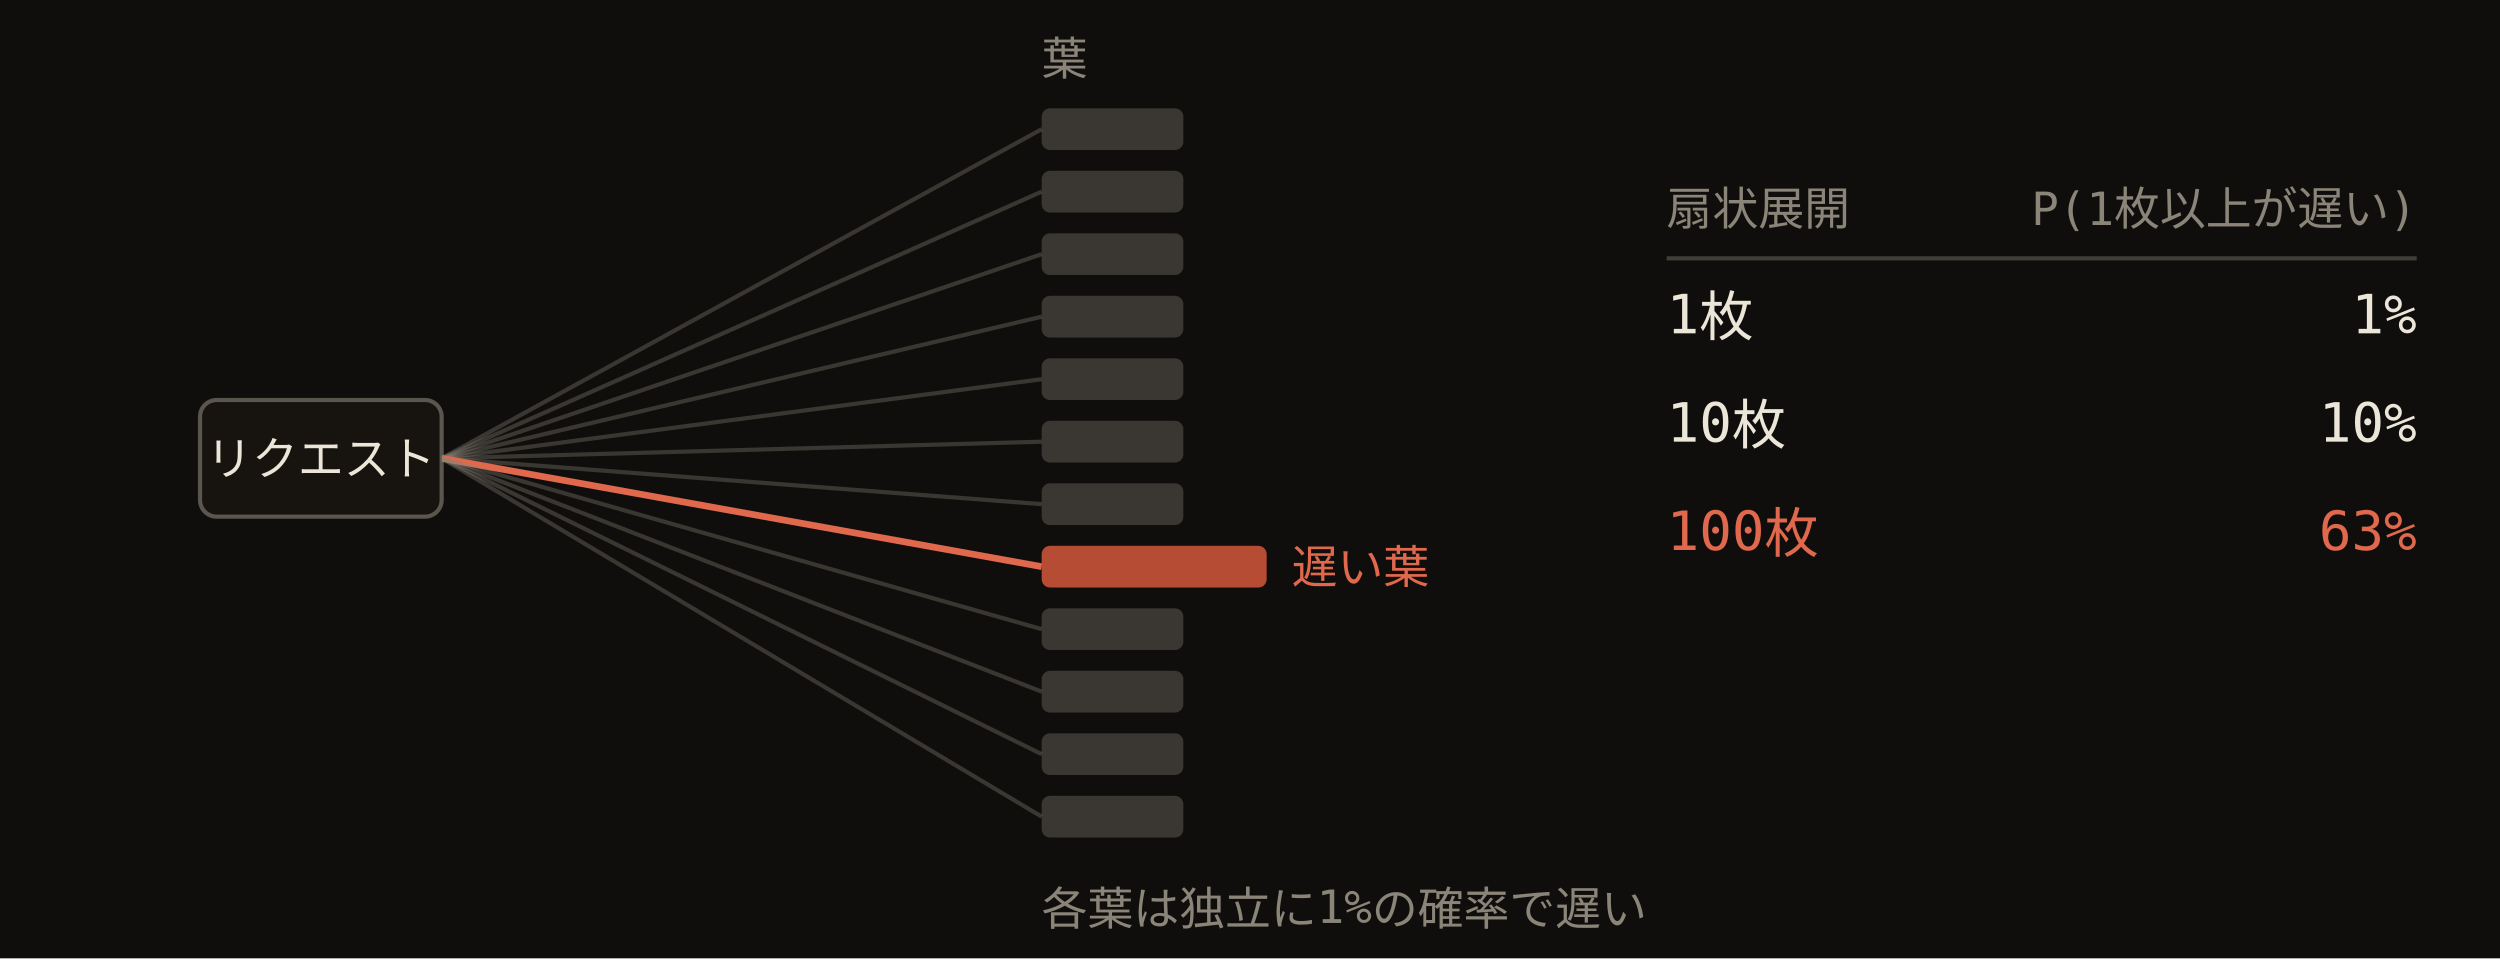
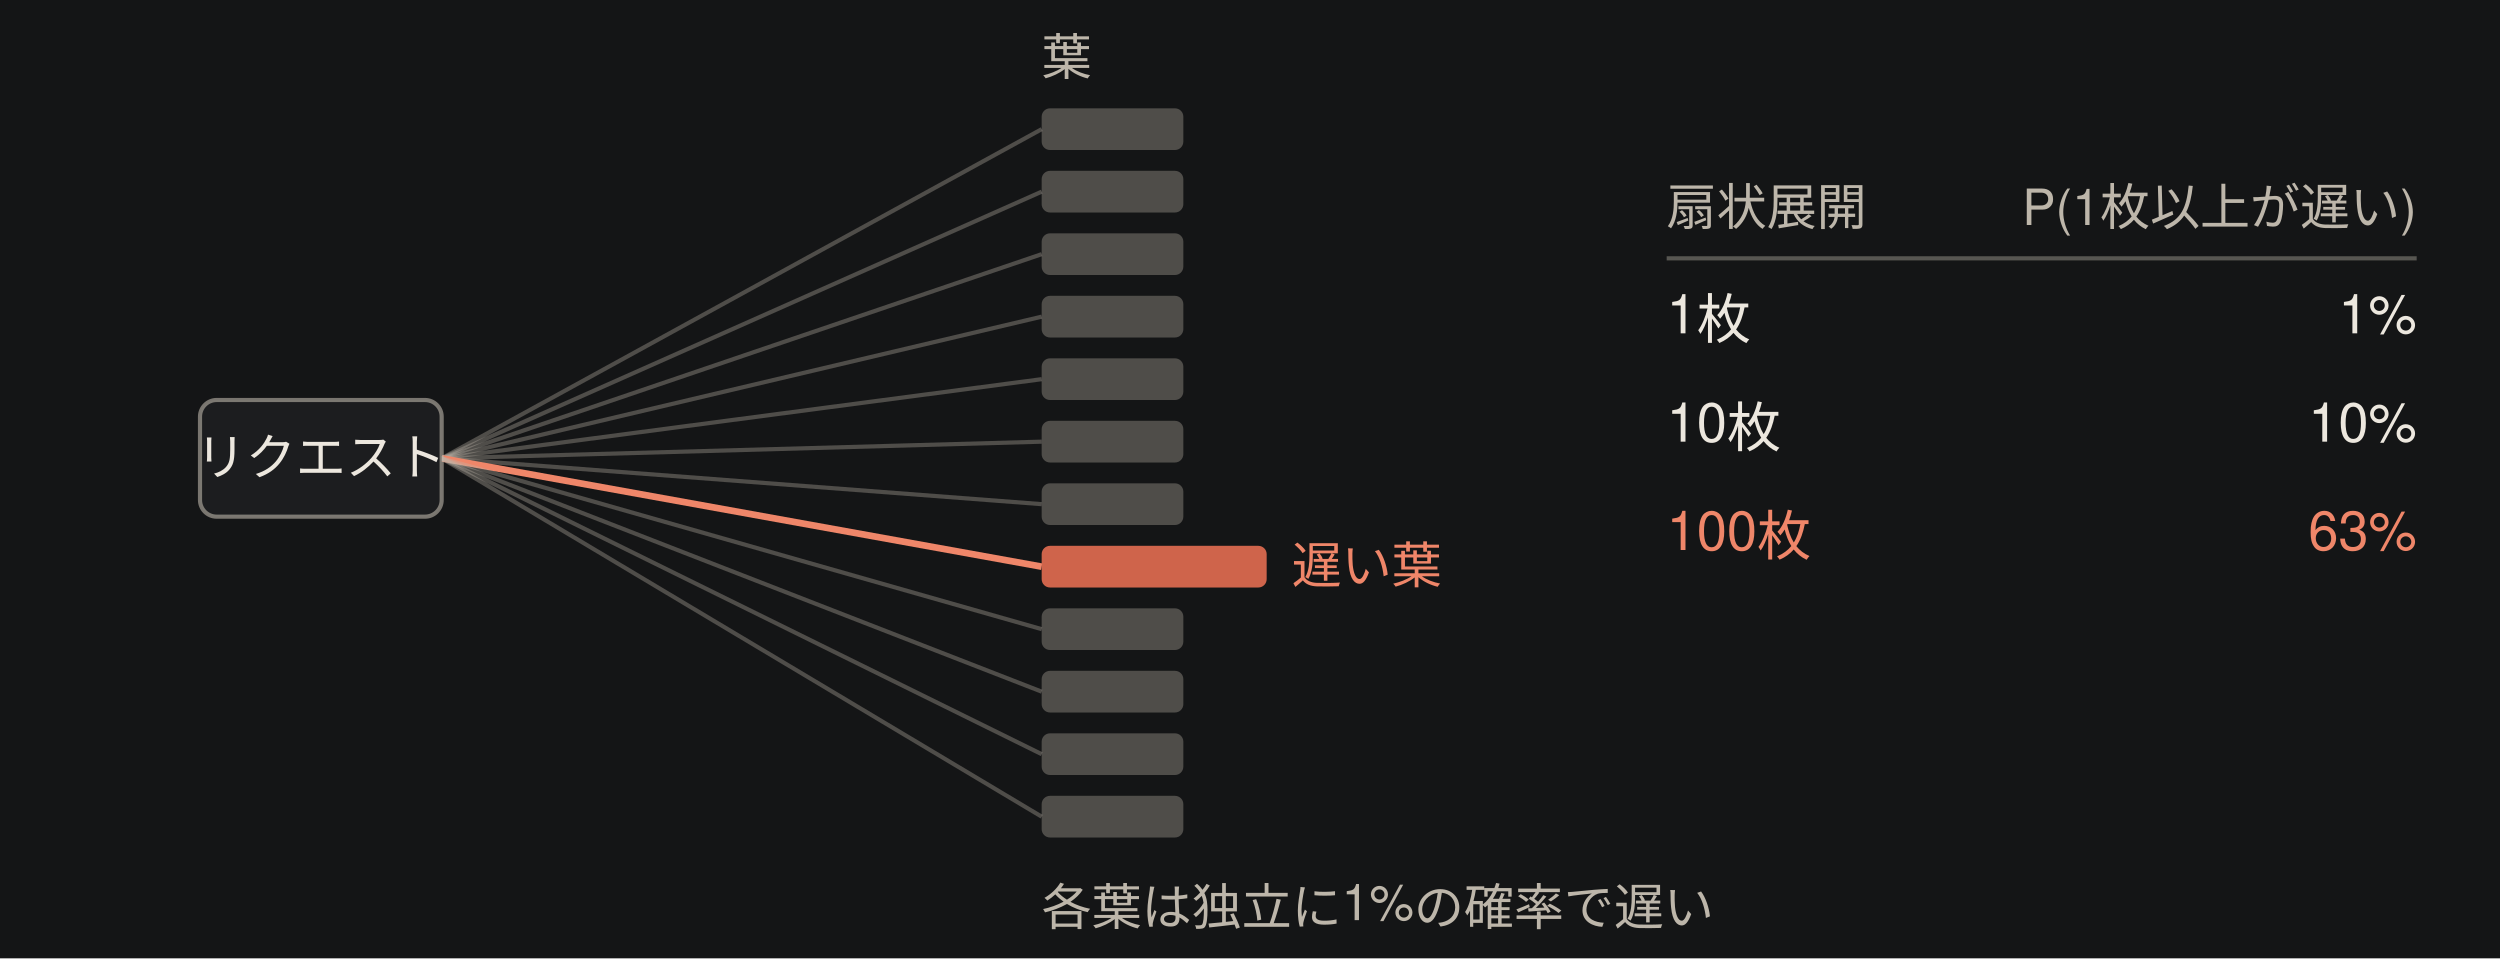
<svg xmlns="http://www.w3.org/2000/svg" width="600" height="230" viewBox="0 0 600 230" role="img">
-   <rect width="600" height="230" fill="#100e0c" />
+   <rect width="600" height="230" fill="#141516" />
  <g>
-     <line x1="106" y1="110" x2="250" y2="31" stroke="#8b8478" stroke-opacity="0.35" stroke-width="1" />
-     <rect x="250" y="26" width="34" height="10" rx="2" fill="#8b8478" fill-opacity="0.35" />
+     <line x1="106" y1="110" x2="250" y2="31" stroke="#bdb6aa" stroke-opacity="0.35" stroke-width="1" />
+     <rect x="250" y="26" width="34" height="10" rx="2" fill="#bdb6aa" fill-opacity="0.35" />
  </g>
  <g>
-     <line x1="106" y1="110" x2="250" y2="46" stroke="#8b8478" stroke-opacity="0.35" stroke-width="1" />
-     <rect x="250" y="41" width="34" height="10" rx="2" fill="#8b8478" fill-opacity="0.35" />
+     <line x1="106" y1="110" x2="250" y2="46" stroke="#bdb6aa" stroke-opacity="0.35" stroke-width="1" />
+     <rect x="250" y="41" width="34" height="10" rx="2" fill="#bdb6aa" fill-opacity="0.35" />
  </g>
  <g>
-     <line x1="106" y1="110" x2="250" y2="61" stroke="#8b8478" stroke-opacity="0.35" stroke-width="1" />
-     <rect x="250" y="56" width="34" height="10" rx="2" fill="#8b8478" fill-opacity="0.35" />
+     <line x1="106" y1="110" x2="250" y2="61" stroke="#bdb6aa" stroke-opacity="0.35" stroke-width="1" />
+     <rect x="250" y="56" width="34" height="10" rx="2" fill="#bdb6aa" fill-opacity="0.35" />
  </g>
  <g>
-     <line x1="106" y1="110" x2="250" y2="76" stroke="#8b8478" stroke-opacity="0.35" stroke-width="1" />
-     <rect x="250" y="71" width="34" height="10" rx="2" fill="#8b8478" fill-opacity="0.35" />
+     <line x1="106" y1="110" x2="250" y2="76" stroke="#bdb6aa" stroke-opacity="0.35" stroke-width="1" />
+     <rect x="250" y="71" width="34" height="10" rx="2" fill="#bdb6aa" fill-opacity="0.35" />
  </g>
  <g>
-     <line x1="106" y1="110" x2="250" y2="91" stroke="#8b8478" stroke-opacity="0.35" stroke-width="1" />
-     <rect x="250" y="86" width="34" height="10" rx="2" fill="#8b8478" fill-opacity="0.35" />
+     <line x1="106" y1="110" x2="250" y2="91" stroke="#bdb6aa" stroke-opacity="0.35" stroke-width="1" />
+     <rect x="250" y="86" width="34" height="10" rx="2" fill="#bdb6aa" fill-opacity="0.35" />
  </g>
  <g>
-     <line x1="106" y1="110" x2="250" y2="106" stroke="#8b8478" stroke-opacity="0.35" stroke-width="1" />
-     <rect x="250" y="101" width="34" height="10" rx="2" fill="#8b8478" fill-opacity="0.35" />
+     <line x1="106" y1="110" x2="250" y2="106" stroke="#bdb6aa" stroke-opacity="0.35" stroke-width="1" />
+     <rect x="250" y="101" width="34" height="10" rx="2" fill="#bdb6aa" fill-opacity="0.35" />
  </g>
  <g>
-     <line x1="106" y1="110" x2="250" y2="121" stroke="#8b8478" stroke-opacity="0.35" stroke-width="1" />
-     <rect x="250" y="116" width="34" height="10" rx="2" fill="#8b8478" fill-opacity="0.35" />
+     <line x1="106" y1="110" x2="250" y2="121" stroke="#bdb6aa" stroke-opacity="0.35" stroke-width="1" />
+     <rect x="250" y="116" width="34" height="10" rx="2" fill="#bdb6aa" fill-opacity="0.35" />
  </g>
  <g>
-     <line x1="106" y1="110" x2="250" y2="136" stroke="#e0684c" stroke-opacity="1" stroke-width="1.6" />
-     <rect x="250" y="131" width="54" height="10" rx="2" fill="#c9543a" fill-opacity="0.9" />
+     <line x1="106" y1="110" x2="250" y2="136" stroke="#ef8669" stroke-opacity="1" stroke-width="1.6" />
+     <rect x="250" y="131" width="54" height="10" rx="2" fill="#e36d51" fill-opacity="0.9" />
  </g>
  <g>
-     <line x1="106" y1="110" x2="250" y2="151" stroke="#8b8478" stroke-opacity="0.35" stroke-width="1" />
-     <rect x="250" y="146" width="34" height="10" rx="2" fill="#8b8478" fill-opacity="0.35" />
+     <line x1="106" y1="110" x2="250" y2="151" stroke="#bdb6aa" stroke-opacity="0.35" stroke-width="1" />
+     <rect x="250" y="146" width="34" height="10" rx="2" fill="#bdb6aa" fill-opacity="0.35" />
  </g>
  <g>
-     <line x1="106" y1="110" x2="250" y2="166" stroke="#8b8478" stroke-opacity="0.35" stroke-width="1" />
-     <rect x="250" y="161" width="34" height="10" rx="2" fill="#8b8478" fill-opacity="0.35" />
+     <line x1="106" y1="110" x2="250" y2="166" stroke="#bdb6aa" stroke-opacity="0.35" stroke-width="1" />
+     <rect x="250" y="161" width="34" height="10" rx="2" fill="#bdb6aa" fill-opacity="0.35" />
  </g>
  <g>
-     <line x1="106" y1="110" x2="250" y2="181" stroke="#8b8478" stroke-opacity="0.35" stroke-width="1" />
-     <rect x="250" y="176" width="34" height="10" rx="2" fill="#8b8478" fill-opacity="0.35" />
+     <line x1="106" y1="110" x2="250" y2="181" stroke="#bdb6aa" stroke-opacity="0.35" stroke-width="1" />
+     <rect x="250" y="176" width="34" height="10" rx="2" fill="#bdb6aa" fill-opacity="0.35" />
  </g>
  <g>
-     <line x1="106" y1="110" x2="250" y2="196" stroke="#8b8478" stroke-opacity="0.35" stroke-width="1" />
-     <rect x="250" y="191" width="34" height="10" rx="2" fill="#8b8478" fill-opacity="0.35" />
+     <line x1="106" y1="110" x2="250" y2="196" stroke="#bdb6aa" stroke-opacity="0.35" stroke-width="1" />
+     <rect x="250" y="191" width="34" height="10" rx="2" fill="#bdb6aa" fill-opacity="0.35" />
  </g>
-   <rect x="48" y="96" width="58" height="28" rx="4" fill="#171410" stroke="#8b8478" stroke-opacity="0.6" />
-   <text x="77" y="114" text-anchor="middle" font-family="ui-monospace, SFMono-Regular, Menlo, monospace" font-size="11" fill="#ece6d9">リクエスト</text>
-   <text x="250" y="18" font-family="ui-monospace, SFMono-Regular, Menlo, monospace" font-size="11" fill="#8b8478">葉</text>
-   <text x="310" y="140" font-family="ui-monospace, SFMono-Regular, Menlo, monospace" font-size="11" fill="#e0684c">遅い葉</text>
-   <text x="250" y="222" font-family="ui-monospace, SFMono-Regular, Menlo, monospace" font-size="11" fill="#8b8478">各葉は独立に1%の確率で遅い</text>
+   <rect x="48" y="96" width="58" height="28" rx="4" fill="#1c1d1f" stroke="#bdb6aa" stroke-opacity="0.6" />
+   <text x="77" y="114" text-anchor="middle" font-family="'Atkinson Hyperlegible Next', system-ui, -apple-system, 'Segoe UI', Helvetica, Arial, sans-serif" font-size="12" fill="#ece7de">リクエスト</text>
+   <text x="250" y="18" font-family="'Atkinson Hyperlegible Next', system-ui, -apple-system, 'Segoe UI', Helvetica, Arial, sans-serif" font-size="12" fill="#bdb6aa">葉</text>
+   <text x="310" y="140" font-family="'Atkinson Hyperlegible Next', system-ui, -apple-system, 'Segoe UI', Helvetica, Arial, sans-serif" font-size="12" fill="#ef8669">遅い葉</text>
+   <text x="250" y="222" font-family="'Atkinson Hyperlegible Next', system-ui, -apple-system, 'Segoe UI', Helvetica, Arial, sans-serif" font-size="12" fill="#bdb6aa">各葉は独立に1%の確率で遅い</text>
  <g>
-     <text x="400" y="54" font-family="ui-monospace, SFMono-Regular, Menlo, monospace" font-size="11" fill="#8b8478">扇状展開</text>
-     <text x="580" y="54" text-anchor="end" font-family="ui-monospace, SFMono-Regular, Menlo, monospace" font-size="11" fill="#8b8478">P(1枚以上が遅い)</text>
-     <line x1="400" y1="62" x2="580" y2="62" stroke="#8b8478" stroke-opacity="0.4" />
+     <text x="400" y="54" font-family="'Atkinson Hyperlegible Next', system-ui, -apple-system, 'Segoe UI', Helvetica, Arial, sans-serif" font-size="12" fill="#bdb6aa">扇状展開</text>
+     <text x="580" y="54" text-anchor="end" font-family="'Atkinson Hyperlegible Next', system-ui, -apple-system, 'Segoe UI', Helvetica, Arial, sans-serif" font-size="12" fill="#bdb6aa">P(1枚以上が遅い)</text>
+     <line x1="400" y1="62" x2="580" y2="62" stroke="#bdb6aa" stroke-opacity="0.4" />
  </g>
  <g>
-     <text x="400" y="80" font-family="ui-monospace, SFMono-Regular, Menlo, monospace" font-size="13" fill="#ece6d9">1枚</text>
-     <text x="580" y="80" text-anchor="end" font-family="ui-monospace, SFMono-Regular, Menlo, monospace" font-size="13" fill="#ece6d9">1%</text>
+     <text x="400" y="80" font-family="'Atkinson Hyperlegible Next', system-ui, -apple-system, 'Segoe UI', Helvetica, Arial, sans-serif" font-size="13" fill="#ece7de">1枚</text>
+     <text x="580" y="80" text-anchor="end" font-family="'Atkinson Hyperlegible Next', system-ui, -apple-system, 'Segoe UI', Helvetica, Arial, sans-serif" font-size="13" fill="#ece7de">1%</text>
  </g>
  <g>
-     <text x="400" y="106" font-family="ui-monospace, SFMono-Regular, Menlo, monospace" font-size="13" fill="#ece6d9">10枚</text>
-     <text x="580" y="106" text-anchor="end" font-family="ui-monospace, SFMono-Regular, Menlo, monospace" font-size="13" fill="#ece6d9">10%</text>
+     <text x="400" y="106" font-family="'Atkinson Hyperlegible Next', system-ui, -apple-system, 'Segoe UI', Helvetica, Arial, sans-serif" font-size="13" fill="#ece7de">10枚</text>
+     <text x="580" y="106" text-anchor="end" font-family="'Atkinson Hyperlegible Next', system-ui, -apple-system, 'Segoe UI', Helvetica, Arial, sans-serif" font-size="13" fill="#ece7de">10%</text>
  </g>
  <g>
-     <text x="400" y="132" font-family="ui-monospace, SFMono-Regular, Menlo, monospace" font-size="13" fill="#e0684c">100枚</text>
-     <text x="580" y="132" text-anchor="end" font-family="ui-monospace, SFMono-Regular, Menlo, monospace" font-size="13" fill="#e0684c">63%</text>
+     <text x="400" y="132" font-family="'Atkinson Hyperlegible Next', system-ui, -apple-system, 'Segoe UI', Helvetica, Arial, sans-serif" font-size="13" fill="#ef8669">100枚</text>
+     <text x="580" y="132" text-anchor="end" font-family="'Atkinson Hyperlegible Next', system-ui, -apple-system, 'Segoe UI', Helvetica, Arial, sans-serif" font-size="13" fill="#ef8669">63%</text>
  </g>
</svg>
